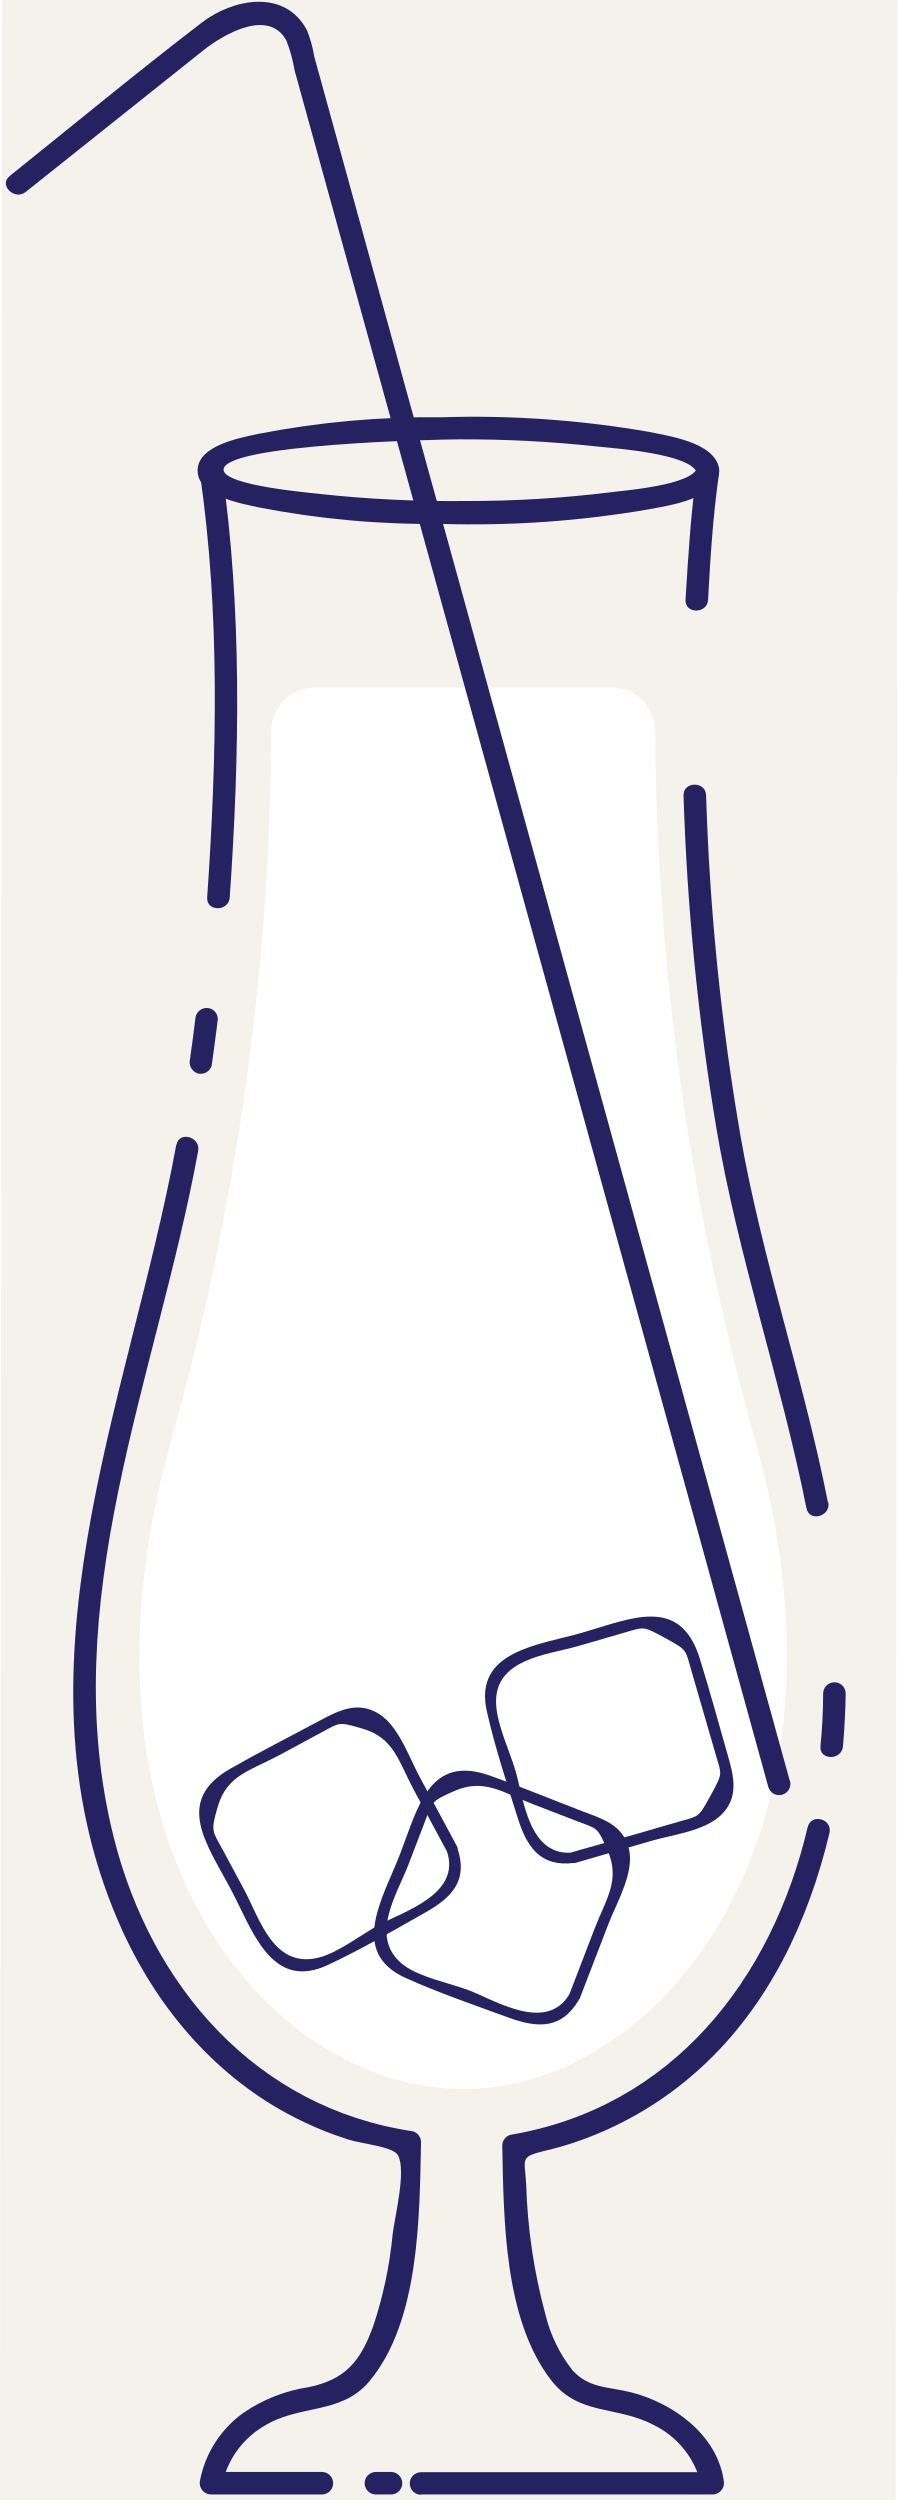
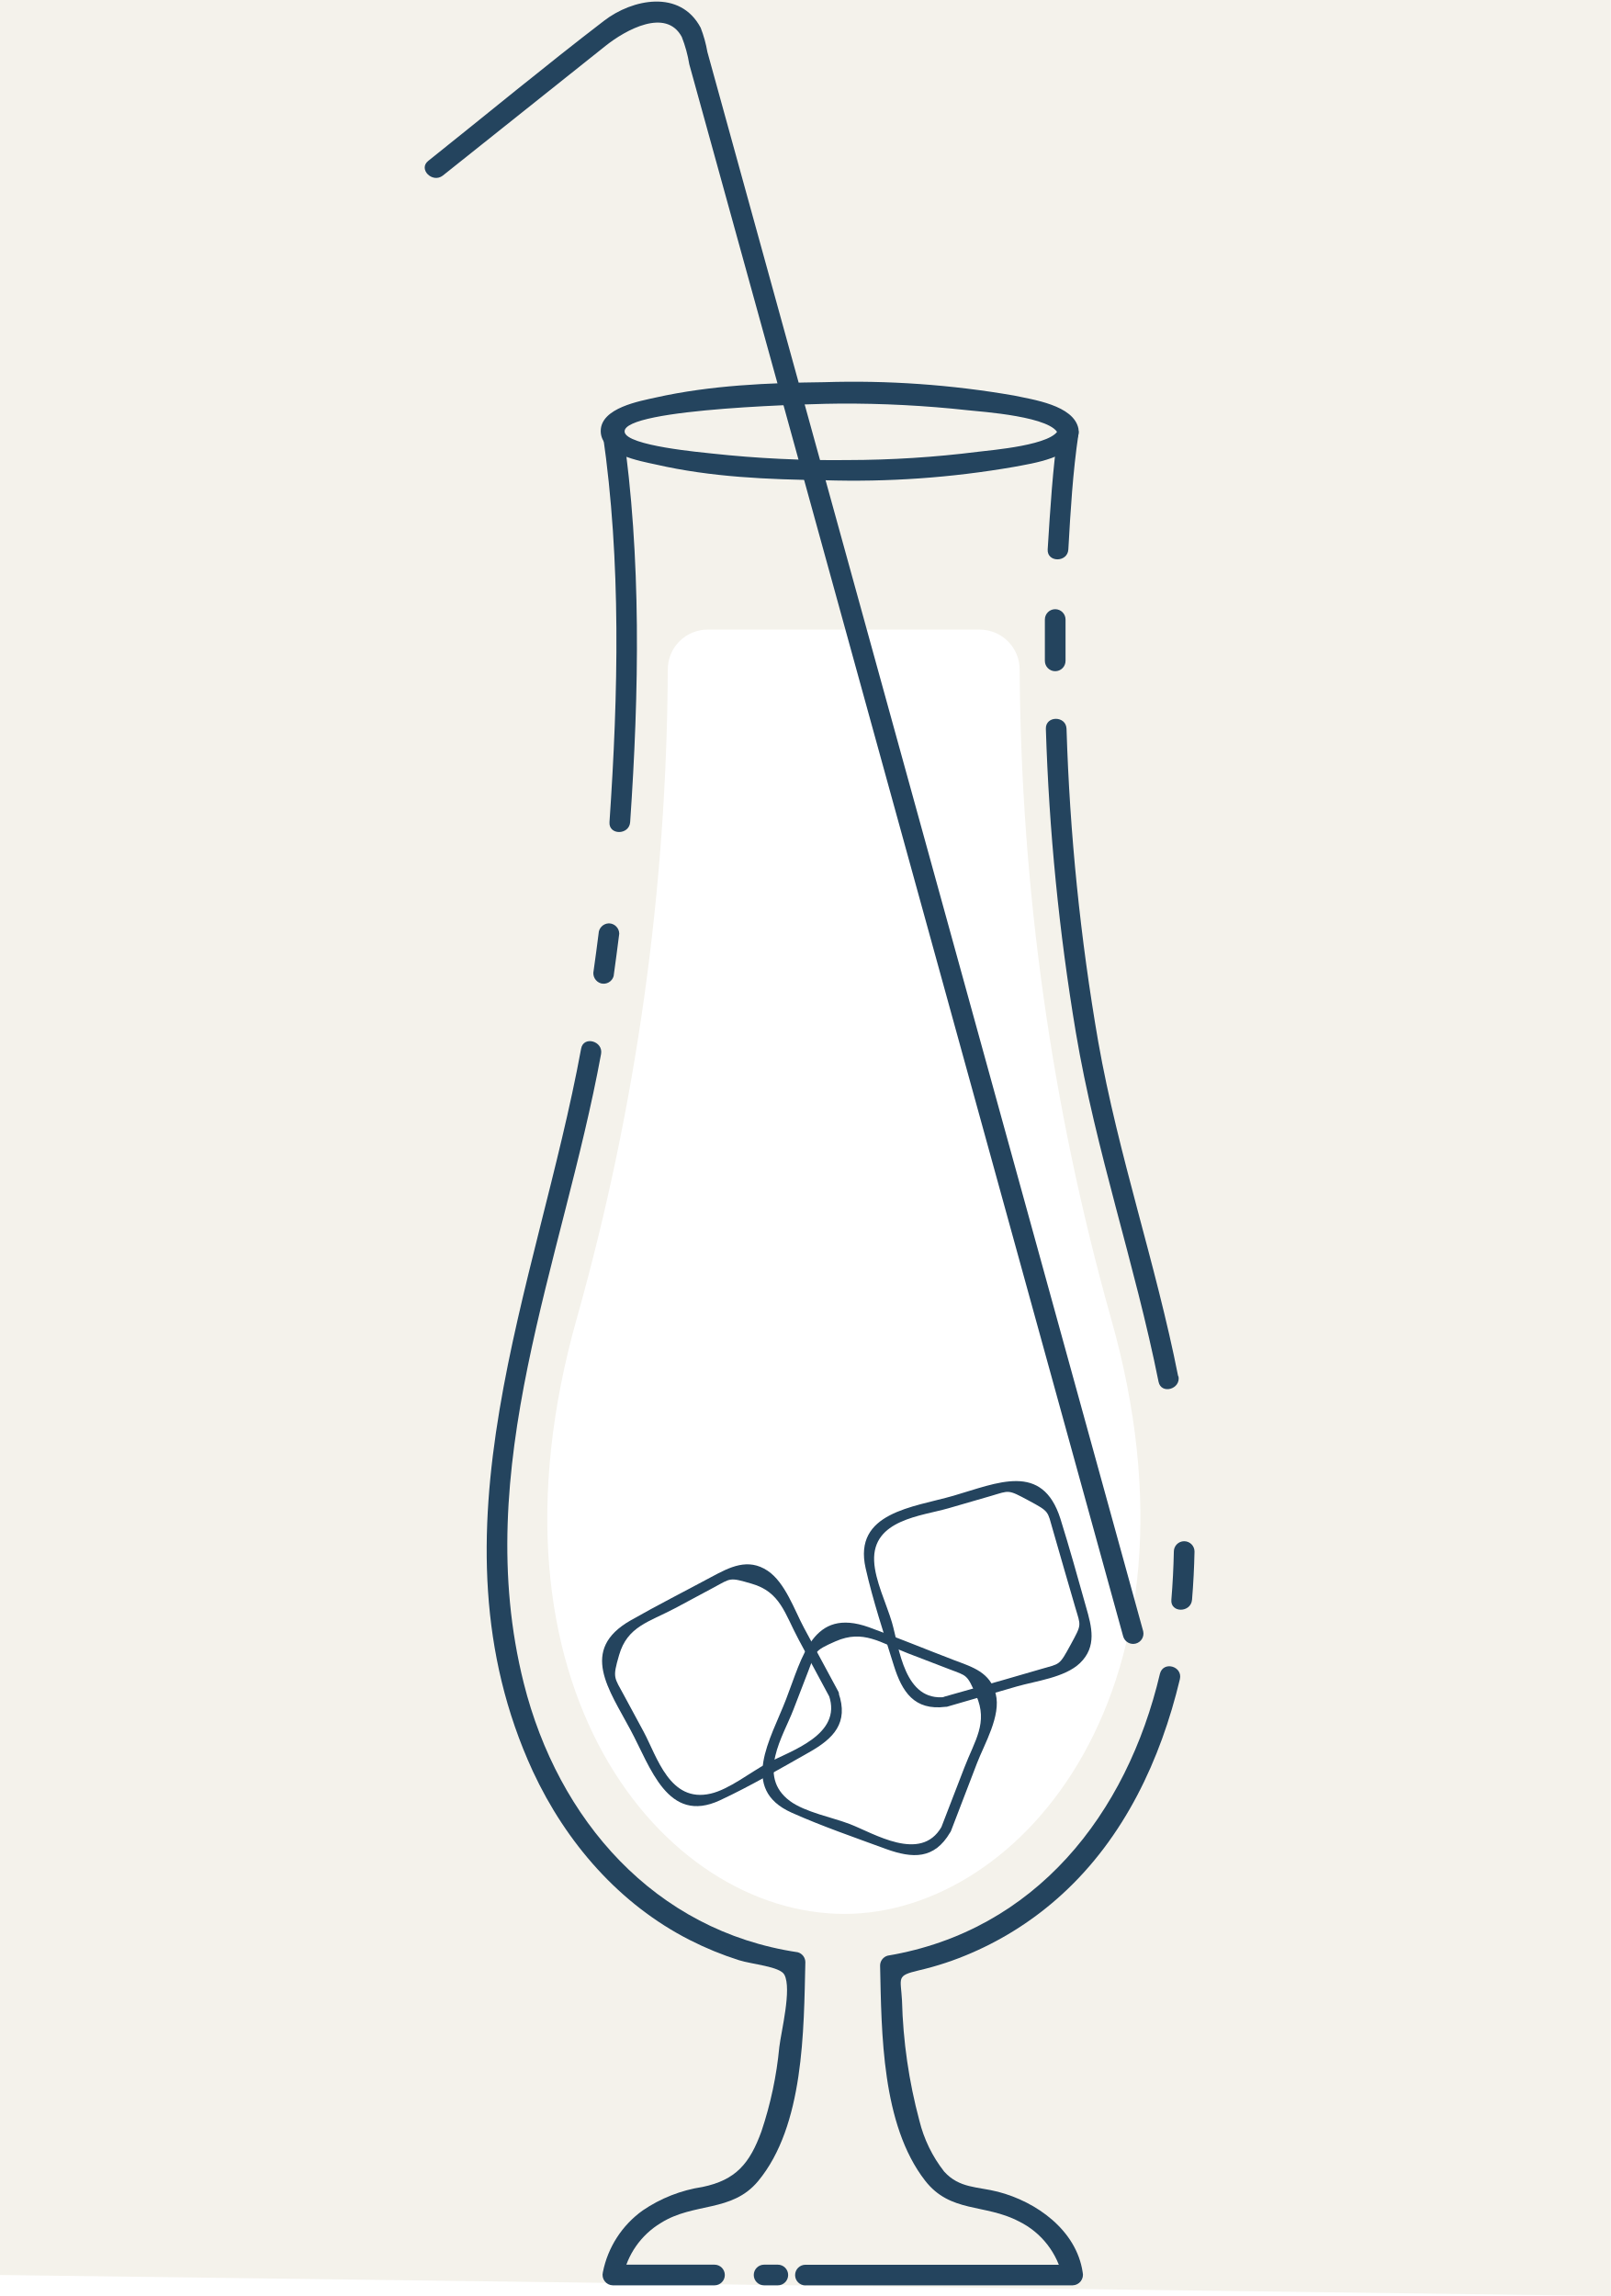
- <svg xmlns="http://www.w3.org/2000/svg" data-name="Layer 1" viewBox="0 0 99.47 277.05">
-   <path d="M.22 0L0 277.06h99.25L99.47 0zm51.16 231.51c-21.93 0-45-27.55-32.32-72.19a294.73 294.73 0 0011-78.28 4.82 4.82 0 014.82-4.85h32.91a4.81 4.81 0 014.82 4.83 297.37 297.37 0 0011 78.3c12.71 44.64-10.78 72.19-32.23 72.19z" fill="#F4F2EB" />
-   <path d="M78.47 66.46c.25-4.65.54-9.33 1.21-13.94.24-1.57-2.17-2.25-2.41-.66-.71 4.83-1 9.73-1.3 14.6-.09 1.61 2.41 1.6 2.5 0z" fill="#262262" />
-   <path d="M78.12 79.94c0-1.66 0-3.33.05-5a1.25 1.25 0 00-2.5 0c0 1.66-.05 3.33-.05 5a1.25 1.25 0 002.5 0z" fill="transparent" />
-   <path d="M91.75 166.48c-2.69-13.62-7.24-26.74-9.66-40.44a270.43 270.43 0 01-3.84-37.88c0-1.6-2.55-1.61-2.5 0a276.32 276.32 0 003.62 36.76c2.42 14.33 7.16 28 10 42.22.32 1.58 2.73.91 2.42-.66zM93.42 193.51q.25-2.91.3-5.83a1.25 1.25 0 00-2.5 0q0 2.93-.3 5.83c-.13 1.61 2.37 1.6 2.5 0zM46.66 276.44h32.33a1.28 1.28 0 001.21-1.58c-.77-5.09-5.6-8.54-10.25-9.74-2.45-.63-4.66-.4-6.5-2.44a16 16 0 01-3-6.17 62.1 62.1 0 01-2.14-14.48c-.16-2.81-.73-3 2-3.66a36.68 36.68 0 006.45-2.14 39.15 39.15 0 0010.92-7.09c7.51-6.87 11.91-16.24 14.24-26 .37-1.57-2-2.23-2.41-.67-4 17-15.08 31.1-32.94 34.11a1.25 1.25 0 00-.91 1.21c.17 8.15.18 19.22 5.43 26 3.07 3.95 7.21 2.77 11.34 4.94a9.82 9.82 0 015.32 6.82l1.2-1.58H46.66a1.25 1.25 0 000 2.5zM41.66 276.44h1.67a1.25 1.25 0 000-2.5h-1.67a1.25 1.25 0 000 2.5zM19.54 126.84c-5.29 28.77-19.09 58.64-5.84 87.42 4 8.62 10.47 16.1 19 20.42a38.56 38.56 0 005.92 2.43c1.57.5 5 .76 5.5 1.77.91 1.74-.38 6.8-.61 8.74a45.46 45.46 0 01-2.16 10.19c-1.41 3.88-3.08 5.89-7.13 6.73a17.41 17.41 0 00-7.23 2.84 12 12 0 00-4.82 7.48 1.27 1.27 0 001.2 1.58h12.3a1.25 1.25 0 000-2.5h-12.3l1.21 1.58a9.85 9.85 0 014.62-6.63c4-2.5 8.58-1.24 11.74-5 5.58-6.7 5.54-18.28 5.72-26.5a1.25 1.25 0 00-.91-1.2c-17.33-2.57-29-16.05-33.14-32.55-6.53-26 4.71-50.83 9.35-76.09.29-1.58-2.12-2.25-2.41-.67zM21.64 112.95c-.18 1.49-.38 3-.59 4.47a1.31 1.31 0 00.87 1.54 1.26 1.26 0 001.54-.88c.24-1.71.47-3.42.68-5.13a1.24 1.24 0 00-1.25-1.25 1.28 1.28 0 00-1.25 1.25zM22.16 52.52c2.24 15.42 1.87 31.45.8 46.93-.11 1.6 2.39 1.6 2.5 0 1.09-15.73 1.38-31.94-.89-47.59-.23-1.59-2.64-.91-2.41.66z" fill="#262262" />
-   <path d="M49.51 205.1c1.65 4.78-4.68 6.69-7.47 8.19-2 1.08-4.6 3.16-6.83 3.68-4.94 1.15-6.47-4.43-8.12-7.49l-2.35-4.38c-1.2-2.23-1.43-2.08-.61-4.88 1-3.49 3.61-4 6.78-5.69l4.71-2.54c2.06-1.1 1.84-1.22 4.55-.42 3.48 1 4 3.62 5.68 6.77l3.72 6.91c.38.7 1.46.07 1.08-.63l-4.17-7.75c-1.14-2.13-2.26-5.45-4.37-6.86-2.39-1.6-4.6-.45-6.81.74-3.26 1.75-6.57 3.42-9.78 5.26-6.25 3.57-2.59 8.37 0 13.25 2.41 4.48 4.47 11.46 10.81 8.5 3.67-1.71 7.27-3.82 10.79-5.81 2.94-1.65 4.81-3.55 3.55-7.19-.22-.75-1.43-.42-1.16.34z" fill="#262262" />
-   <path d="M63.12 220.96c-2.52 4.33-8.18.76-11.09-.37-2.12-.81-5.41-1.43-7.25-2.78-4-3-.8-7.85.44-11.07l1.78-4.63c.92-2.38.64-2.45 3.33-3.62 3.32-1.46 5.39.16 8.74 1.45l5 1.93c2.18.83 2.12.59 3.26 3.18 1.45 3.32-.18 5.41-1.46 8.74l-2.81 7.32c-.29.75.92 1.07 1.2.33l3.16-8.21c.9-2.34 2.93-5.73 2.27-8.36s-2.84-3.27-5-4.09c-3.45-1.32-6.88-2.74-10.37-4-6.79-2.42-8 3.56-10 8.72-1.84 4.78-5.74 10.84.66 13.71 3.69 1.66 7.62 3 11.43 4.4 3.21 1.16 5.82 1.27 7.75-2a.63.63 0 00-1.04-.65z" fill="#262262" />
-   <path d="M63.61 205.28c-5 .61-5.58-5.92-6.47-9-.66-2.26-2.06-5.09-2.16-7.46-.23-5 5.72-5.43 9-6.38l5.15-1.49c2.25-.65 2.05-.81 4.55.56s2.26 1.26 2.91 3.53l1.36 4.69 1.36 4.69c.67 2.32.83 2-.56 4.55s-1.26 2.25-3.53 2.91l-4.69 1.36-7.07 2a.622.622 0 00.33 1.2l8.45-2.45c2.31-.67 5.8-1.07 7.64-2.82 2.08-2 1.43-4.39.73-6.8-1-3.55-2-7.14-3.09-10.67-2.19-6.88-7.6-4.33-12.95-2.78-4.84 1.4-12.15 2-10.61 8.77.89 3.94 2.2 7.91 3.41 11.76 1 3.19 2.47 5.48 6.26 5 .77-.02.78-1.27-.02-1.17zM79.68 51.86c-.57-2.86-5.56-3.53-7.76-4a113.46 113.46 0 00-23-1.62 100.51 100.51 0 00-20.34 1.85c-1.91.43-6.68 1.24-6.68 4.06s4.77 3.63 6.68 4.06a99.8 99.8 0 0020.34 1.85 114.92 114.92 0 0023-1.62c2.24-.44 7.19-1.09 7.76-4 .32-1.57-2.09-2.24-2.41-.66-.4 2-8.31 2.6-9.75 2.79a127.56 127.56 0 01-15.75.95 136.3 136.3 0 01-16.41-.79c-1.08-.13-10.38-.92-10.58-2.62-.34-2.9 23.87-3.42 26-3.42a135.51 135.51 0 0115.47.8c1.51.17 10.55.76 11 3 .34 1.61 2.75.94 2.43-.63z" fill="#262262" />
-   <path d="M87.52 197.34l-23.84-86.4L34.83 6.28a14.4 14.4 0 00-.8-2.91c-2.49-4.71-8.3-3.46-11.66-.87-7.2 5.52-14.2 11.31-21.29 17-1.26 1 .52 2.76 1.77 1.77L22.52 5.59c2.43-1.93 7.3-4.63 9.22-1.09a16.69 16.69 0 01.91 3.31l10.84 39.27 33.29 120.63 8.36 30.31a1.25 1.25 0 002.41-.67z" fill="#262262" />
-   <path id="liquidFillArea" d="M83.61 159.34a297.37 297.37 0 01-11-78.3 4.81 4.81 0 00-4.82-4.83H34.83a4.82 4.82 0 00-4.82 4.85 294.73 294.73 0 01-11 78.28C6.3 203.98 29.4 231.53 51.33 231.53c21.5-.02 44.99-27.57 32.28-72.19z" fill="transparent" stroke="transparent" stroke-miterlimit="10" />
+ <svg xmlns="http://www.w3.org/2000/svg" viewBox="0 0 194.83 277.73">
+   <g id="Layer_2" data-name="Layer 2">
+     <g id="Layer_1-2" data-name="Layer 1">
+       <g>
+         <path d="M0,0V275.19l194.83,2.54V0ZM102.13,231.51c-21.93,0-45-27.55-32.32-72.19A294.31,294.31,0,0,0,80.77,81a4.82,4.82,0,0,1,4.83-4.84h32.9A4.83,4.83,0,0,1,123.33,81a296.78,296.78,0,0,0,11,78.3C147.08,204,123.59,231.51,102.13,231.51Z" style="fill: #f4f2eb" />
+         <path d="M129.22,66.46c.26-4.65.54-9.33,1.22-13.94.23-1.58-2.18-2.25-2.41-.67-.71,4.84-1,9.73-1.31,14.61-.09,1.6,2.41,1.6,2.5,0Z" style="fill: #24445E" />
+         <path d="M128.88,79.94c0-1.67,0-3.33,0-5a1.25,1.25,0,0,0-2.5,0c0,1.66,0,3.32,0,5a1.25,1.25,0,0,0,2.5,0Z" style="fill: #24445E" />
+         <path d="M142.5,166.47c-2.69-13.61-7.24-26.73-9.66-40.43A270.43,270.43,0,0,1,129,88.16c-.05-1.61-2.55-1.61-2.5,0a274.37,274.37,0,0,0,3.63,36.75c2.41,14.33,7.15,28,10,42.23.31,1.57,2.72.91,2.41-.67Z" style="fill: #24445E" />
+         <path d="M144.18,193.51q.24-2.91.3-5.83a1.25,1.25,0,0,0-2.5,0q-.06,2.92-.3,5.83c-.14,1.61,2.36,1.6,2.5,0Z" style="fill: #24445E" />
+         <path d="M97.42,276.44h32.32a1.28,1.28,0,0,0,1.21-1.59c-.76-5.09-5.6-8.53-10.25-9.73-2.45-.63-4.66-.4-6.5-2.44a16.27,16.27,0,0,1-3-6.17A62.18,62.18,0,0,1,109.1,242c-.15-2.8-.73-3,2-3.65a36.78,36.78,0,0,0,6.46-2.14,39.29,39.29,0,0,0,10.92-7.09c7.51-6.87,11.9-16.25,14.23-26,.37-1.57-2-2.24-2.41-.67-4,17-15.07,31.1-32.93,34.11a1.25,1.25,0,0,0-.92,1.21c.18,8.14.18,19.22,5.44,26,3.06,3.95,7.2,2.77,11.34,4.93a9.85,9.85,0,0,1,5.31,6.83l1.2-1.58H97.42a1.25,1.25,0,0,0,0,2.5Z" style="fill: #24445E" />
+         <path d="M92.42,276.44h1.66a1.25,1.25,0,0,0,0-2.5H92.42a1.25,1.25,0,0,0,0,2.5Z" style="fill: #24445E" />
+         <path d="M70.29,126.84C65,155.61,51.2,185.48,64.45,214.26c4,8.61,10.47,16.09,19,20.42a39.27,39.27,0,0,0,5.93,2.43c1.56.5,5,.76,5.5,1.77.9,1.74-.39,6.8-.62,8.74a45.46,45.46,0,0,1-2.16,10.19c-1.41,3.88-3.08,5.89-7.13,6.73a17.47,17.47,0,0,0-7.23,2.84,12.08,12.08,0,0,0-4.82,7.47,1.27,1.27,0,0,0,1.2,1.59H86.42a1.25,1.25,0,0,0,0-2.5H74.11l1.21,1.58a9.89,9.89,0,0,1,4.62-6.63c4-2.51,8.58-1.24,11.75-5.05,5.57-6.69,5.53-18.27,5.72-26.49a1.25,1.25,0,0,0-.92-1.2c-17.33-2.58-29-16.05-33.14-32.55-6.53-26,4.71-50.84,9.35-76.1.29-1.57-2.12-2.24-2.41-.66Z" style="fill: #24445E" />
+         <path d="M72.4,112.94c-.19,1.5-.39,3-.6,4.48a1.29,1.29,0,0,0,.88,1.53,1.26,1.26,0,0,0,1.54-.87c.24-1.71.46-3.42.68-5.14a1.27,1.27,0,0,0-1.25-1.25,1.28,1.28,0,0,0-1.25,1.25Z" style="fill: #24445E" />
+         <path d="M72.91,52.52c2.24,15.42,1.87,31.45.81,46.92-.12,1.61,2.39,1.6,2.5,0,1.08-15.72,1.38-31.93-.9-47.59-.23-1.58-2.64-.91-2.41.67Z" style="fill: #24445E" />
+         <g id="icecube-group">
+           <path class="ice-cube" d="M100.26,205.09c1.66,4.78-4.68,6.7-7.47,8.2-2,1.07-4.6,3.16-6.83,3.67-4.94,1.15-6.47-4.42-8.11-7.49l-2.36-4.37c-1.2-2.24-1.43-2.08-.61-4.89,1-3.49,3.61-4,6.78-5.68L86.38,192c2.05-1.11,1.84-1.22,4.54-.43,3.48,1,4,3.63,5.69,6.78l3.71,6.9c.38.71,1.46.08,1.08-.63l-4.17-7.74c-1.14-2.13-2.26-5.45-4.37-6.87-2.39-1.6-4.59-.45-6.81.74-3.25,1.75-6.57,3.43-9.78,5.26-6.25,3.57-2.59,8.38,0,13.26,2.41,4.47,4.47,11.45,10.81,8.5,3.67-1.71,7.27-3.82,10.79-5.81,2.94-1.66,4.82-3.55,3.55-7.19C101.2,204,100,204.33,100.26,205.09Z" style="fill: #24445E" />
+           <path class="ice-cube" d="M113.87,221c-2.52,4.34-8.17.76-11.09-.36-2.11-.81-5.41-1.43-7.24-2.79-4.05-3-.8-7.84.43-11.06l1.79-4.64c.91-2.37.63-2.44,3.32-3.62,3.33-1.45,5.39.17,8.74,1.46l5,1.92c2.18.84,2.12.59,3.26,3.18,1.45,3.33-.17,5.41-1.45,8.75l-2.82,7.31c-.29.76.92,1.08,1.21.34l3.15-8.21c.9-2.34,2.93-5.73,2.27-8.37s-2.83-3.26-5-4.08c-3.45-1.32-6.88-2.74-10.36-4-6.8-2.42-8,3.55-10,8.71-1.83,4.78-5.73,10.85.66,13.72,3.69,1.65,7.63,3,11.43,4.4,3.22,1.16,5.83,1.27,7.75-2A.63.63,0,0,0,113.87,221Z" style="fill: #24445E" />
+           <path class="ice-cube" d="M114.36,205.27c-5,.62-5.58-5.92-6.47-9-.66-2.25-2.06-5.08-2.16-7.45-.22-5,5.72-5.43,9-6.38l5.14-1.49c2.25-.66,2-.81,4.55.56s2.26,1.26,2.92,3.53l1.35,4.69,1.36,4.68c.68,2.32.83,2-.56,4.55s-1.26,2.26-3.53,2.92l-4.69,1.36-7.07,2a.63.63,0,0,0,.34,1.21l8.44-2.45c2.32-.67,5.8-1.07,7.64-2.82,2.08-2,1.43-4.4.74-6.8-1-3.56-2-7.15-3.1-10.67-2.19-6.89-7.6-4.33-12.94-2.78-4.85,1.4-12.15,2-10.62,8.76.89,3.95,2.21,7.91,3.41,11.77,1,3.19,2.47,5.48,6.26,5C115.15,206.43,115.16,205.17,114.36,205.27Z" style="fill: #24445E" />
+         </g>
+         <path d="M130.44,51.85c-.57-2.85-5.57-3.52-7.77-4a113.46,113.46,0,0,0-23-1.62c-6.76.08-13.71.37-20.33,1.85-1.91.43-6.68,1.24-6.68,4.06s4.76,3.63,6.68,4.05C86,57.72,92.92,58,99.68,58.09a113.46,113.46,0,0,0,23-1.62c2.24-.43,7.19-1.09,7.77-3.95.31-1.57-2.1-2.24-2.41-.67-.41,2-8.32,2.61-9.76,2.8a127.44,127.44,0,0,1-15.75,1,136.3,136.3,0,0,1-16.41-.79c-1.08-.13-10.38-.92-10.57-2.62-.34-2.9,23.86-3.42,26-3.42a135.51,135.51,0,0,1,15.47.8c1.52.17,10.55.75,11,3C128.34,54.1,130.75,53.43,130.44,51.85Z" style="fill: #24445E" />
+         <path id="liquidFillArea" d="M134.36,159.32a296.78,296.78,0,0,1-11-78.3,4.83,4.83,0,0,0-4.83-4.83H85.6A4.82,4.82,0,0,0,80.77,81a294.31,294.31,0,0,1-11,78.29C57.1,204,80.2,231.51,102.13,231.51,123.59,231.51,147.08,204,134.36,159.32Z" style="fill: transparent;stroke: transparent;stroke-miterlimit: 10" />
+         <path id="straw" d="M138.27,197.31,114.43,110.9,85.56,6.28a15.21,15.21,0,0,0-.81-2.92c-2.49-4.7-8.29-3.46-11.66-.87C65.9,8,58.89,13.81,51.8,19.46c-1.26,1,.52,2.76,1.77,1.77L73.24,5.55c2.43-1.94,7.31-4.63,9.22-1.09a16,16,0,0,1,.91,3.31L94.21,47,127.5,167.67l8.36,30.3a1.25,1.25,0,0,0,2.41-.66Z" style="fill: #24445E" />
+       </g>
+     </g>
+   </g>
</svg>
